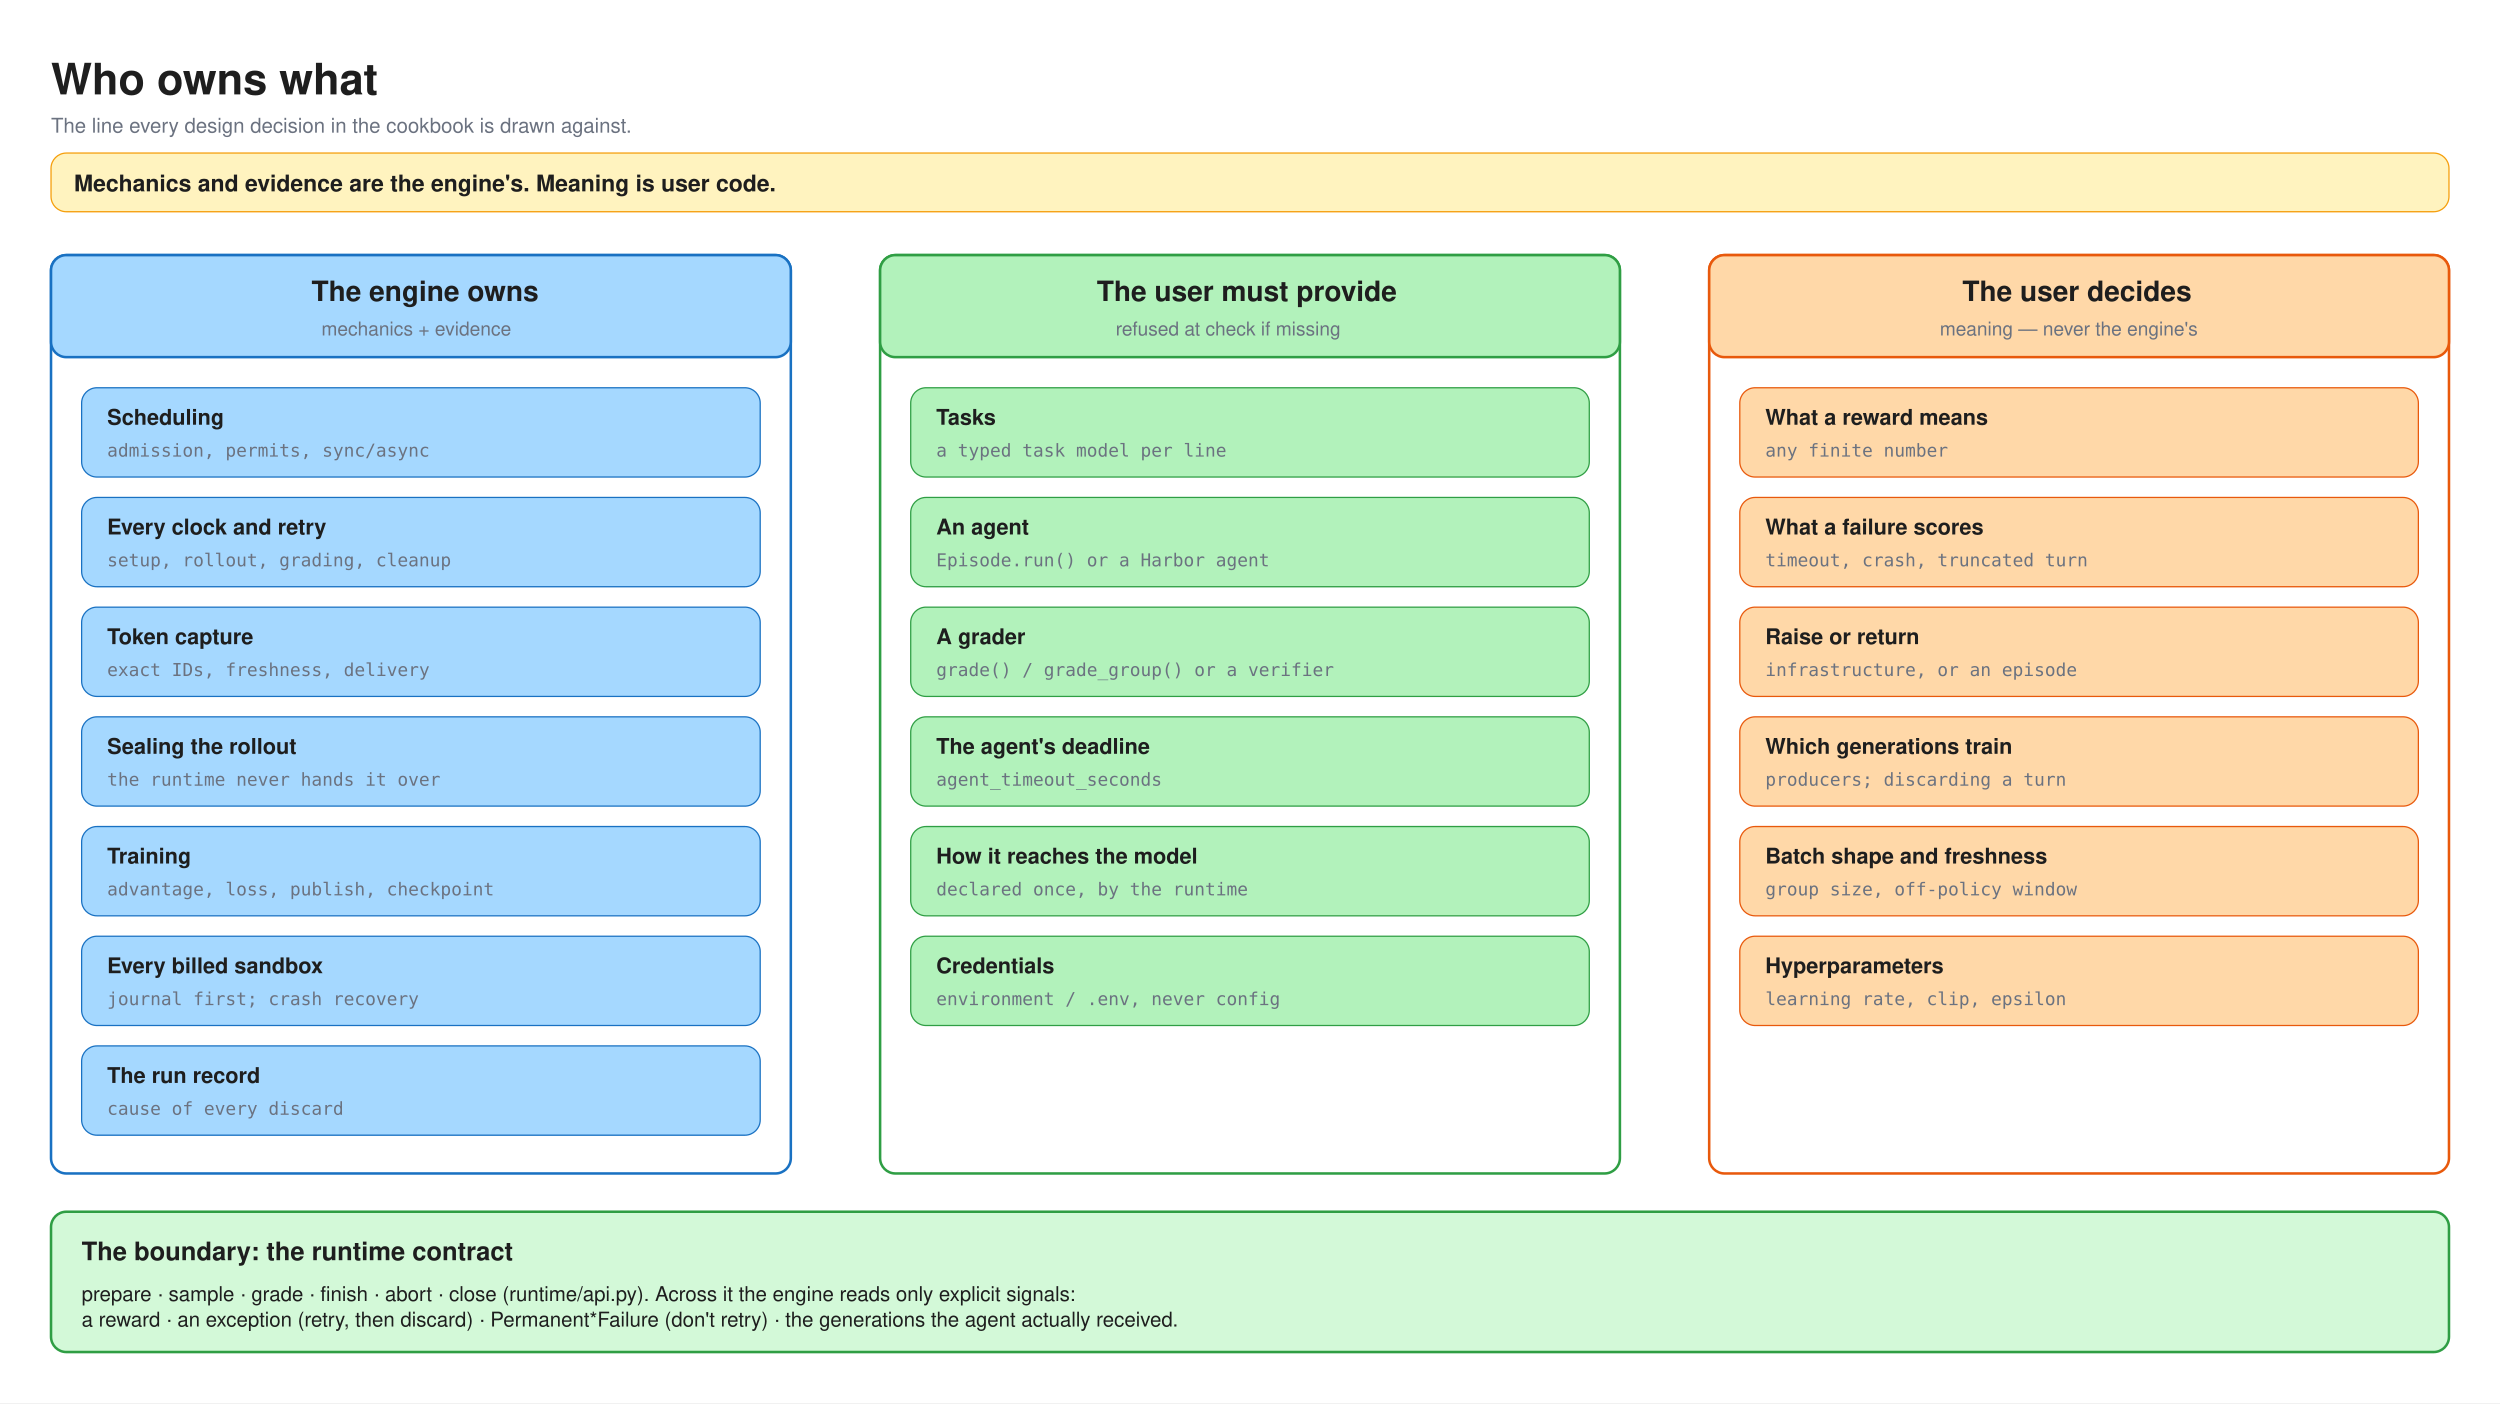
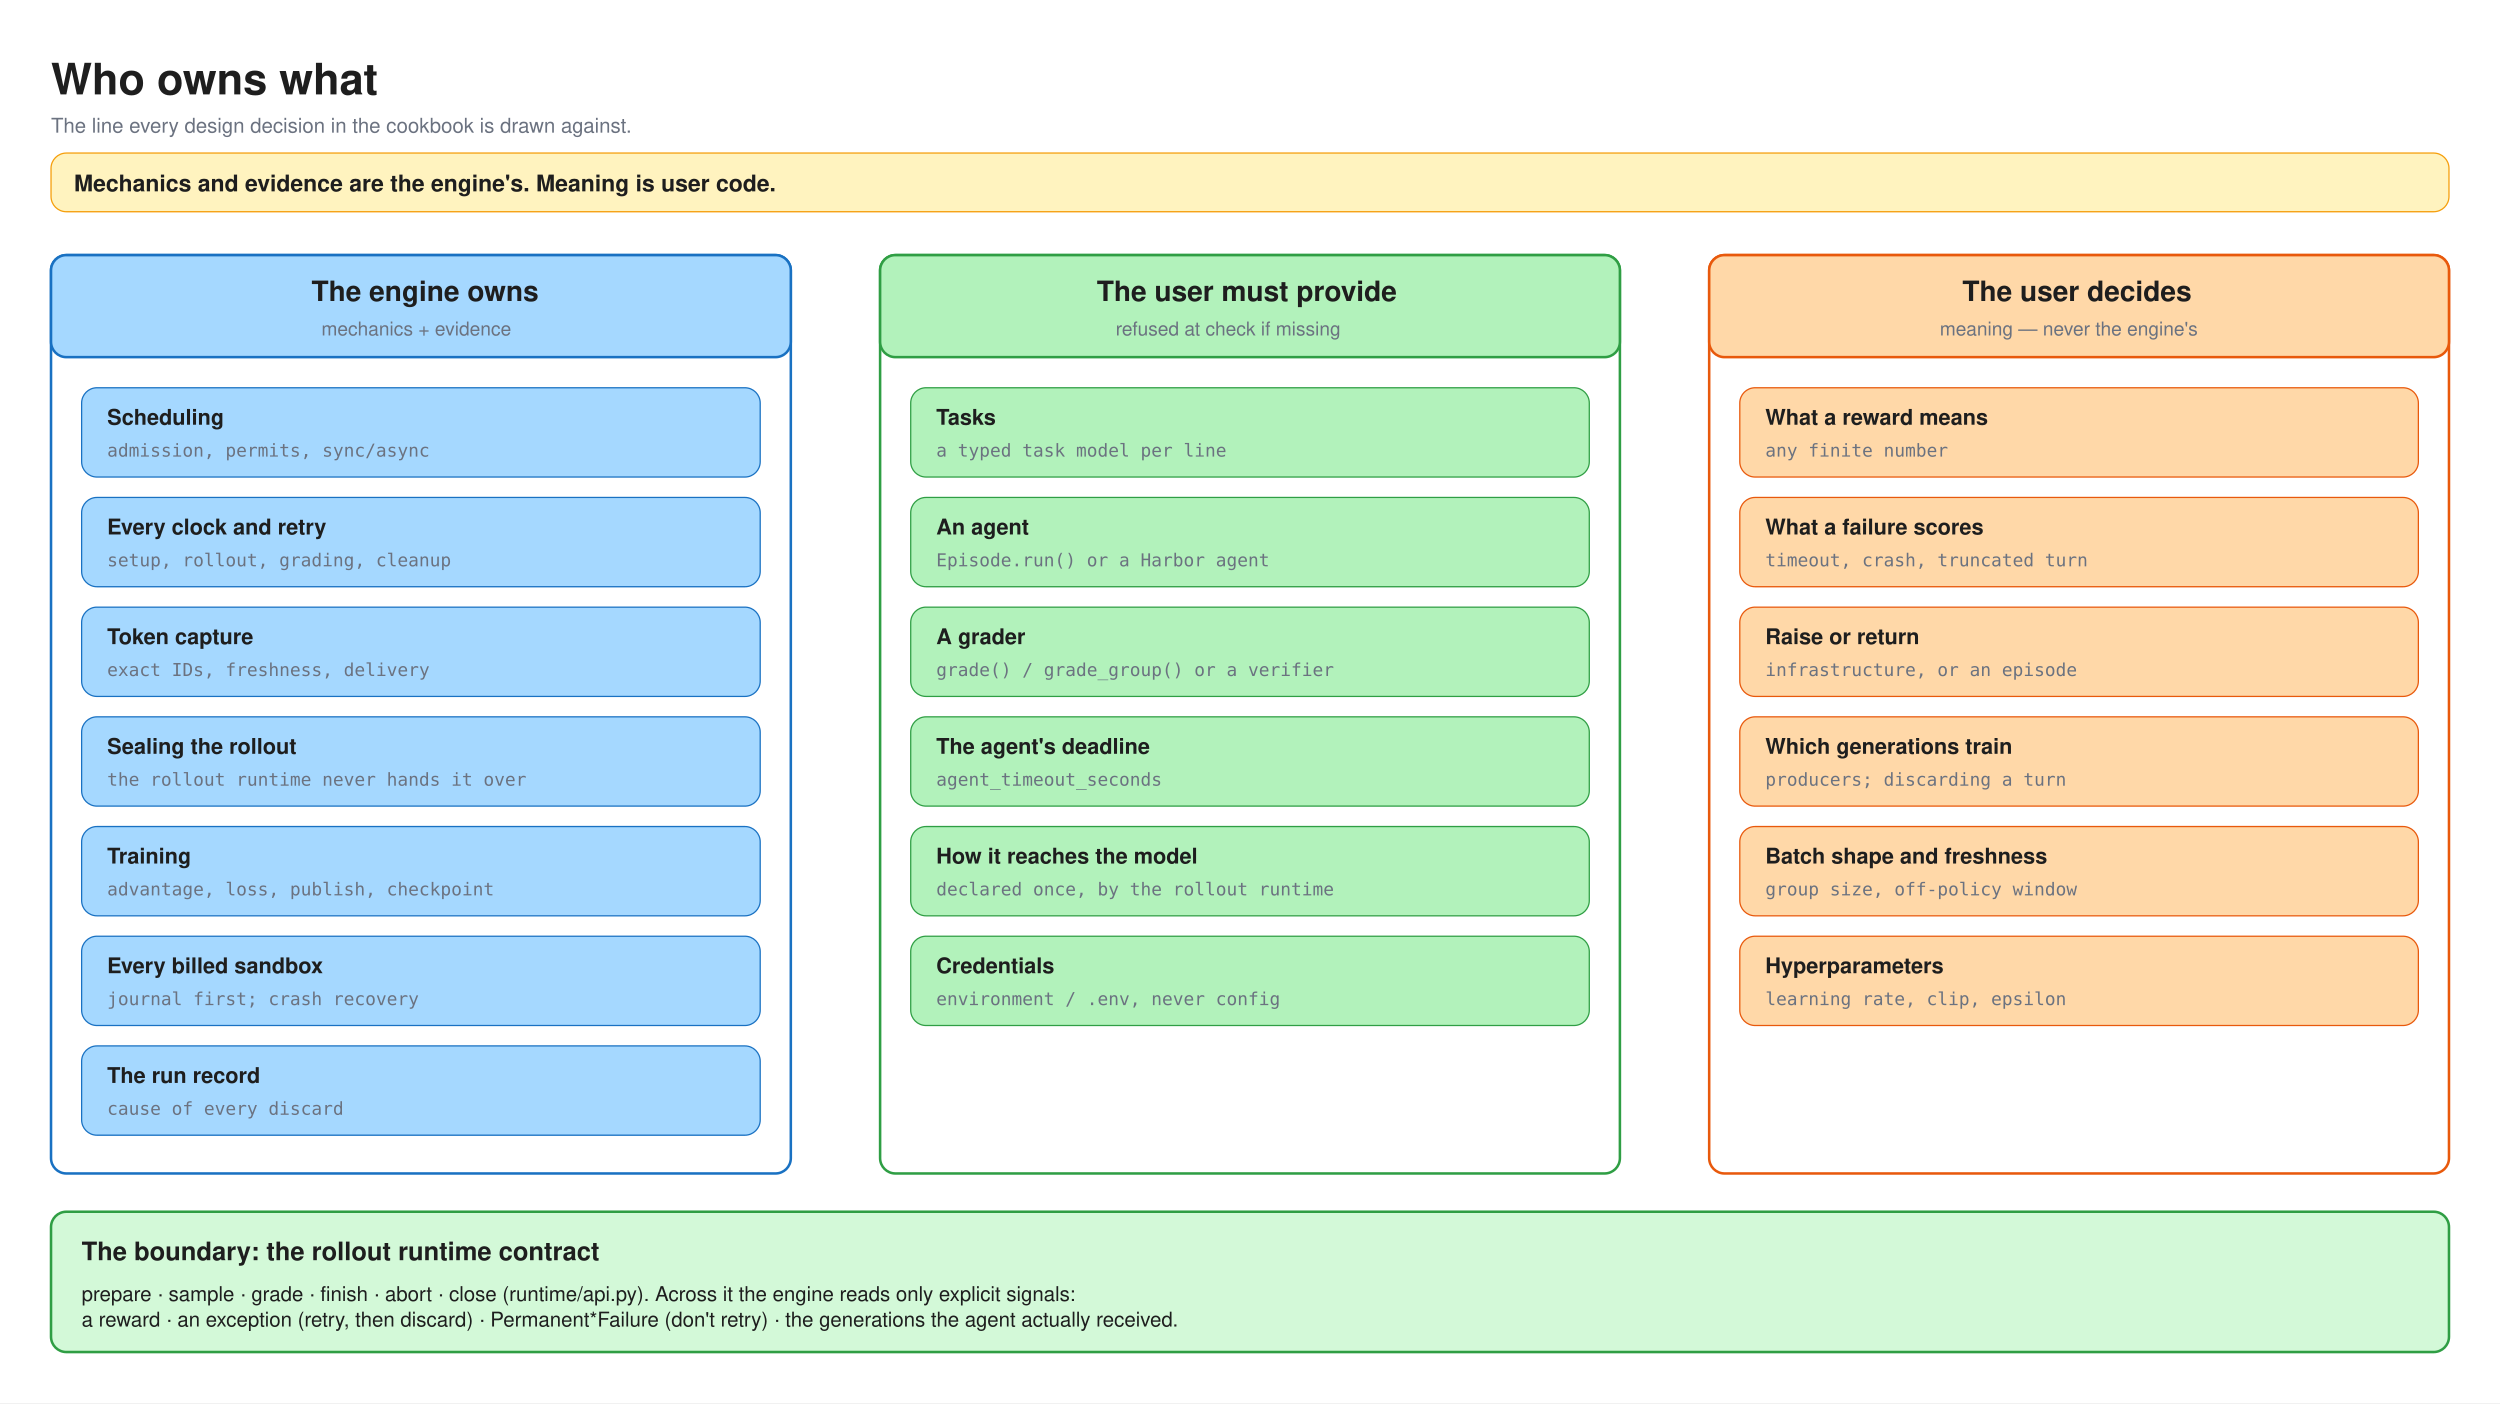
<svg xmlns="http://www.w3.org/2000/svg" viewBox="0 -20 1960 1100" width="1960" height="1100">
  <defs>
    <marker id="h" viewBox="0 0 10 10" refX="9" refY="5" markerWidth="7" markerHeight="7" orient="auto-start-reverse">
      <path d="M0,0 L10,5 L0,10 z" fill="context-stroke" />
    </marker>
  </defs>
  <rect x="0" y="-20" width="1960" height="1100" fill="#fff" />
  <text x="40" y="54.0" font-family="Helvetica, Arial" font-size="34" font-weight="bold" fill="#1e1e1e">Who owns what</text>
  <text x="40" y="84.0" font-family="Helvetica, Arial" font-size="16" font-weight="normal" fill="#6b7280">The line every design decision in the cookbook is drawn against.</text>
  <rect x="40" y="100" width="1880" height="46" rx="12" fill="#fff3bf" fill-opacity="1.0" stroke="#f59e0b" stroke-width="1" />
  <text x="58" y="130.0" font-family="Helvetica, Arial" font-size="18" font-weight="bold" fill="#1e1e1e">Mechanics and evidence are the engine's. Meaning is user code.</text>
  <rect x="40" y="180" width="580" height="720" rx="12" fill="#ffffff" fill-opacity="1.0" stroke="#1971c2" stroke-width="2" />
  <rect x="40" y="180" width="580" height="80" rx="12" fill="#a5d8ff" fill-opacity="1.0" stroke="#1971c2" stroke-width="2" />
  <text x="244.2" y="216.0" font-family="Helvetica, Arial" font-size="22" font-weight="bold" fill="#1e1e1e">The engine owns</text>
  <text x="252.0" y="243.0" font-family="Helvetica, Arial" font-size="15" font-weight="normal" fill="#6b7280">mechanics + evidence</text>
  <rect x="64" y="284" width="532" height="70" rx="12" fill="#a5d8ff" fill-opacity="1.0" stroke="#1971c2" stroke-width="1" />
  <text x="84" y="313.0" font-family="Helvetica, Arial" font-size="17" font-weight="bold" fill="#1e1e1e">Scheduling</text>
  <text x="84" y="338.0" font-family="Menlo, monospace" font-size="14" font-weight="normal" fill="#6b7280">admission, permits, sync/async</text>
  <rect x="64" y="370" width="532" height="70" rx="12" fill="#a5d8ff" fill-opacity="1.0" stroke="#1971c2" stroke-width="1" />
  <text x="84" y="399.0" font-family="Helvetica, Arial" font-size="17" font-weight="bold" fill="#1e1e1e">Every clock and retry</text>
  <text x="84" y="424.0" font-family="Menlo, monospace" font-size="14" font-weight="normal" fill="#6b7280">setup, rollout, grading, cleanup</text>
  <rect x="64" y="456" width="532" height="70" rx="12" fill="#a5d8ff" fill-opacity="1.0" stroke="#1971c2" stroke-width="1" />
  <text x="84" y="485.0" font-family="Helvetica, Arial" font-size="17" font-weight="bold" fill="#1e1e1e">Token capture</text>
  <text x="84" y="510.0" font-family="Menlo, monospace" font-size="14" font-weight="normal" fill="#6b7280">exact IDs, freshness, delivery</text>
  <rect x="64" y="542" width="532" height="70" rx="12" fill="#a5d8ff" fill-opacity="1.0" stroke="#1971c2" stroke-width="1" />
  <text x="84" y="571.0" font-family="Helvetica, Arial" font-size="17" font-weight="bold" fill="#1e1e1e">Sealing the rollout</text>
-   <text x="84" y="596.0" font-family="Menlo, monospace" font-size="14" font-weight="normal" fill="#6b7280">the runtime never hands it over</text>
+   <text x="84" y="596.0" font-family="Menlo, monospace" font-size="14" font-weight="normal" fill="#6b7280">the rollout runtime never hands it over</text>
  <rect x="64" y="628" width="532" height="70" rx="12" fill="#a5d8ff" fill-opacity="1.0" stroke="#1971c2" stroke-width="1" />
  <text x="84" y="657.0" font-family="Helvetica, Arial" font-size="17" font-weight="bold" fill="#1e1e1e">Training</text>
  <text x="84" y="682.0" font-family="Menlo, monospace" font-size="14" font-weight="normal" fill="#6b7280">advantage, loss, publish, checkpoint</text>
  <rect x="64" y="714" width="532" height="70" rx="12" fill="#a5d8ff" fill-opacity="1.0" stroke="#1971c2" stroke-width="1" />
  <text x="84" y="743.0" font-family="Helvetica, Arial" font-size="17" font-weight="bold" fill="#1e1e1e">Every billed sandbox</text>
  <text x="84" y="768.0" font-family="Menlo, monospace" font-size="14" font-weight="normal" fill="#6b7280">journal first; crash recovery</text>
  <rect x="64" y="800" width="532" height="70" rx="12" fill="#a5d8ff" fill-opacity="1.0" stroke="#1971c2" stroke-width="1" />
  <text x="84" y="829.0" font-family="Helvetica, Arial" font-size="17" font-weight="bold" fill="#1e1e1e">The run record</text>
  <text x="84" y="854.0" font-family="Menlo, monospace" font-size="14" font-weight="normal" fill="#6b7280">cause of every discard</text>
  <rect x="690" y="180" width="580" height="720" rx="12" fill="#ffffff" fill-opacity="1.0" stroke="#2f9e44" stroke-width="2" />
  <rect x="690" y="180" width="580" height="80" rx="12" fill="#b2f2bb" fill-opacity="1.0" stroke="#2f9e44" stroke-width="2" />
  <text x="859.88" y="216.0" font-family="Helvetica, Arial" font-size="22" font-weight="bold" fill="#1e1e1e">The user must provide</text>
  <text x="874.7" y="243.0" font-family="Helvetica, Arial" font-size="15" font-weight="normal" fill="#6b7280">refused at check if missing</text>
  <rect x="714" y="284" width="532" height="70" rx="12" fill="#b2f2bb" fill-opacity="1.0" stroke="#2f9e44" stroke-width="1" />
  <text x="734" y="313.0" font-family="Helvetica, Arial" font-size="17" font-weight="bold" fill="#1e1e1e">Tasks</text>
  <text x="734" y="338.0" font-family="Menlo, monospace" font-size="14" font-weight="normal" fill="#6b7280">a typed task model per line</text>
  <rect x="714" y="370" width="532" height="70" rx="12" fill="#b2f2bb" fill-opacity="1.0" stroke="#2f9e44" stroke-width="1" />
  <text x="734" y="399.0" font-family="Helvetica, Arial" font-size="17" font-weight="bold" fill="#1e1e1e">An agent</text>
  <text x="734" y="424.0" font-family="Menlo, monospace" font-size="14" font-weight="normal" fill="#6b7280">Episode.run() or a Harbor agent</text>
  <rect x="714" y="456" width="532" height="70" rx="12" fill="#b2f2bb" fill-opacity="1.0" stroke="#2f9e44" stroke-width="1" />
  <text x="734" y="485.0" font-family="Helvetica, Arial" font-size="17" font-weight="bold" fill="#1e1e1e">A grader</text>
  <text x="734" y="510.0" font-family="Menlo, monospace" font-size="14" font-weight="normal" fill="#6b7280">grade() / grade_group() or a verifier</text>
  <rect x="714" y="542" width="532" height="70" rx="12" fill="#b2f2bb" fill-opacity="1.0" stroke="#2f9e44" stroke-width="1" />
  <text x="734" y="571.0" font-family="Helvetica, Arial" font-size="17" font-weight="bold" fill="#1e1e1e">The agent's deadline</text>
  <text x="734" y="596.0" font-family="Menlo, monospace" font-size="14" font-weight="normal" fill="#6b7280">agent_timeout_seconds</text>
  <rect x="714" y="628" width="532" height="70" rx="12" fill="#b2f2bb" fill-opacity="1.0" stroke="#2f9e44" stroke-width="1" />
  <text x="734" y="657.0" font-family="Helvetica, Arial" font-size="17" font-weight="bold" fill="#1e1e1e">How it reaches the model</text>
-   <text x="734" y="682.0" font-family="Menlo, monospace" font-size="14" font-weight="normal" fill="#6b7280">declared once, by the runtime</text>
+   <text x="734" y="682.0" font-family="Menlo, monospace" font-size="14" font-weight="normal" fill="#6b7280">declared once, by the rollout runtime</text>
  <rect x="714" y="714" width="532" height="70" rx="12" fill="#b2f2bb" fill-opacity="1.0" stroke="#2f9e44" stroke-width="1" />
  <text x="734" y="743.0" font-family="Helvetica, Arial" font-size="17" font-weight="bold" fill="#1e1e1e">Credentials</text>
  <text x="734" y="768.0" font-family="Menlo, monospace" font-size="14" font-weight="normal" fill="#6b7280">environment / .env, never config</text>
  <rect x="1340" y="180" width="580" height="720" rx="12" fill="#ffffff" fill-opacity="1.0" stroke="#e8590c" stroke-width="2" />
  <rect x="1340" y="180" width="580" height="80" rx="12" fill="#ffd8a8" fill-opacity="1.0" stroke="#e8590c" stroke-width="2" />
  <text x="1538.48" y="216.0" font-family="Helvetica, Arial" font-size="22" font-weight="bold" fill="#1e1e1e">The user decides</text>
  <text x="1520.8" y="243.0" font-family="Helvetica, Arial" font-size="15" font-weight="normal" fill="#6b7280">meaning — never the engine's</text>
  <rect x="1364" y="284" width="532" height="70" rx="12" fill="#ffd8a8" fill-opacity="1.0" stroke="#e8590c" stroke-width="1" />
  <text x="1384" y="313.0" font-family="Helvetica, Arial" font-size="17" font-weight="bold" fill="#1e1e1e">What a reward means</text>
  <text x="1384" y="338.0" font-family="Menlo, monospace" font-size="14" font-weight="normal" fill="#6b7280">any finite number</text>
  <rect x="1364" y="370" width="532" height="70" rx="12" fill="#ffd8a8" fill-opacity="1.0" stroke="#e8590c" stroke-width="1" />
  <text x="1384" y="399.0" font-family="Helvetica, Arial" font-size="17" font-weight="bold" fill="#1e1e1e">What a failure scores</text>
  <text x="1384" y="424.0" font-family="Menlo, monospace" font-size="14" font-weight="normal" fill="#6b7280">timeout, crash, truncated turn</text>
  <rect x="1364" y="456" width="532" height="70" rx="12" fill="#ffd8a8" fill-opacity="1.0" stroke="#e8590c" stroke-width="1" />
  <text x="1384" y="485.0" font-family="Helvetica, Arial" font-size="17" font-weight="bold" fill="#1e1e1e">Raise or return</text>
  <text x="1384" y="510.0" font-family="Menlo, monospace" font-size="14" font-weight="normal" fill="#6b7280">infrastructure, or an episode</text>
  <rect x="1364" y="542" width="532" height="70" rx="12" fill="#ffd8a8" fill-opacity="1.0" stroke="#e8590c" stroke-width="1" />
  <text x="1384" y="571.0" font-family="Helvetica, Arial" font-size="17" font-weight="bold" fill="#1e1e1e">Which generations train</text>
  <text x="1384" y="596.0" font-family="Menlo, monospace" font-size="14" font-weight="normal" fill="#6b7280">producers; discarding a turn</text>
  <rect x="1364" y="628" width="532" height="70" rx="12" fill="#ffd8a8" fill-opacity="1.0" stroke="#e8590c" stroke-width="1" />
  <text x="1384" y="657.0" font-family="Helvetica, Arial" font-size="17" font-weight="bold" fill="#1e1e1e">Batch shape and freshness</text>
  <text x="1384" y="682.0" font-family="Menlo, monospace" font-size="14" font-weight="normal" fill="#6b7280">group size, off-policy window</text>
  <rect x="1364" y="714" width="532" height="70" rx="12" fill="#ffd8a8" fill-opacity="1.0" stroke="#e8590c" stroke-width="1" />
  <text x="1384" y="743.0" font-family="Helvetica, Arial" font-size="17" font-weight="bold" fill="#1e1e1e">Hyperparameters</text>
  <text x="1384" y="768.0" font-family="Menlo, monospace" font-size="14" font-weight="normal" fill="#6b7280">learning rate, clip, epsilon</text>
  <rect x="40" y="930" width="1880" height="110" rx="12" fill="#d3f9d8" fill-opacity="1.0" stroke="#2f9e44" stroke-width="2" />
-   <text x="64" y="968.0" font-family="Helvetica, Arial" font-size="20" font-weight="bold" fill="#1e1e1e">The boundary: the runtime contract</text>
+   <text x="64" y="968.0" font-family="Helvetica, Arial" font-size="20" font-weight="bold" fill="#1e1e1e">The boundary: the rollout runtime contract</text>
  <text x="64" y="1000.0" font-family="Helvetica, Arial" font-size="16" font-weight="normal" fill="#1e1e1e">prepare · sample · grade · finish · abort · close  (runtime/api.py). Across it the engine reads only explicit signals:</text>
  <text x="64" y="1020.0" font-family="Helvetica, Arial" font-size="16" font-weight="normal" fill="#1e1e1e">a reward · an exception (retry, then discard) · Permanent*Failure (don't retry) · the generations the agent actually received.</text>
</svg>
